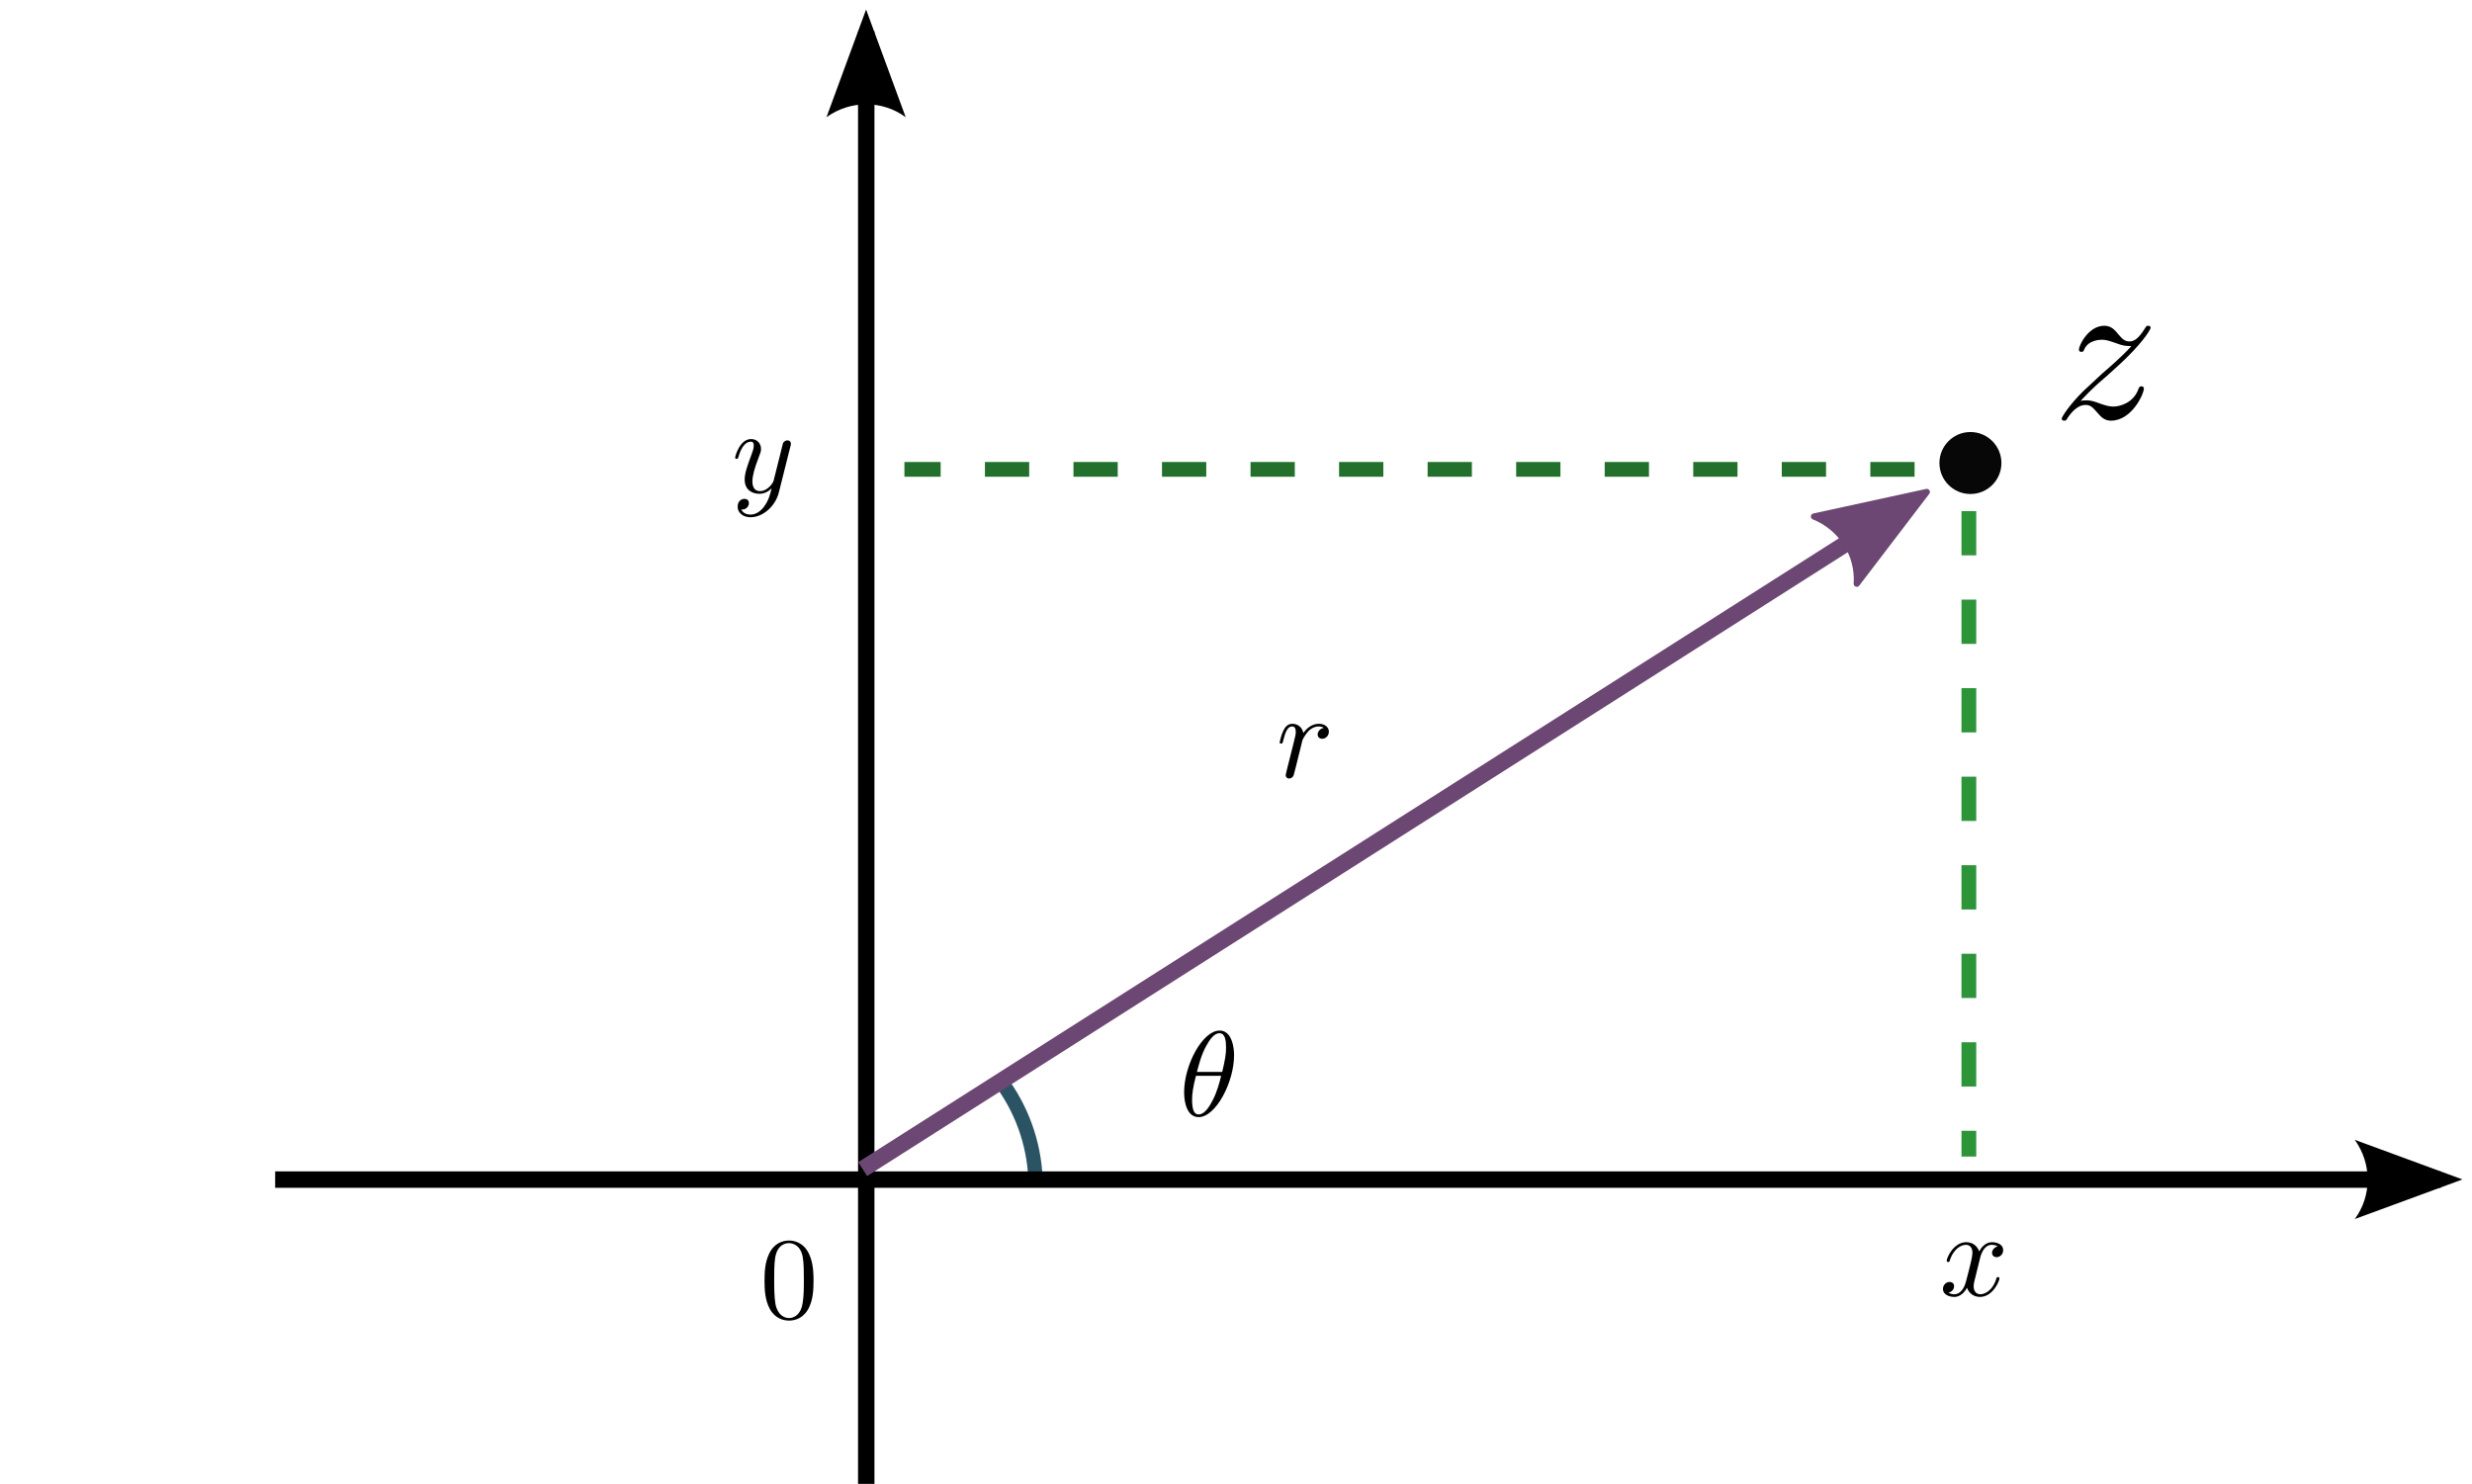
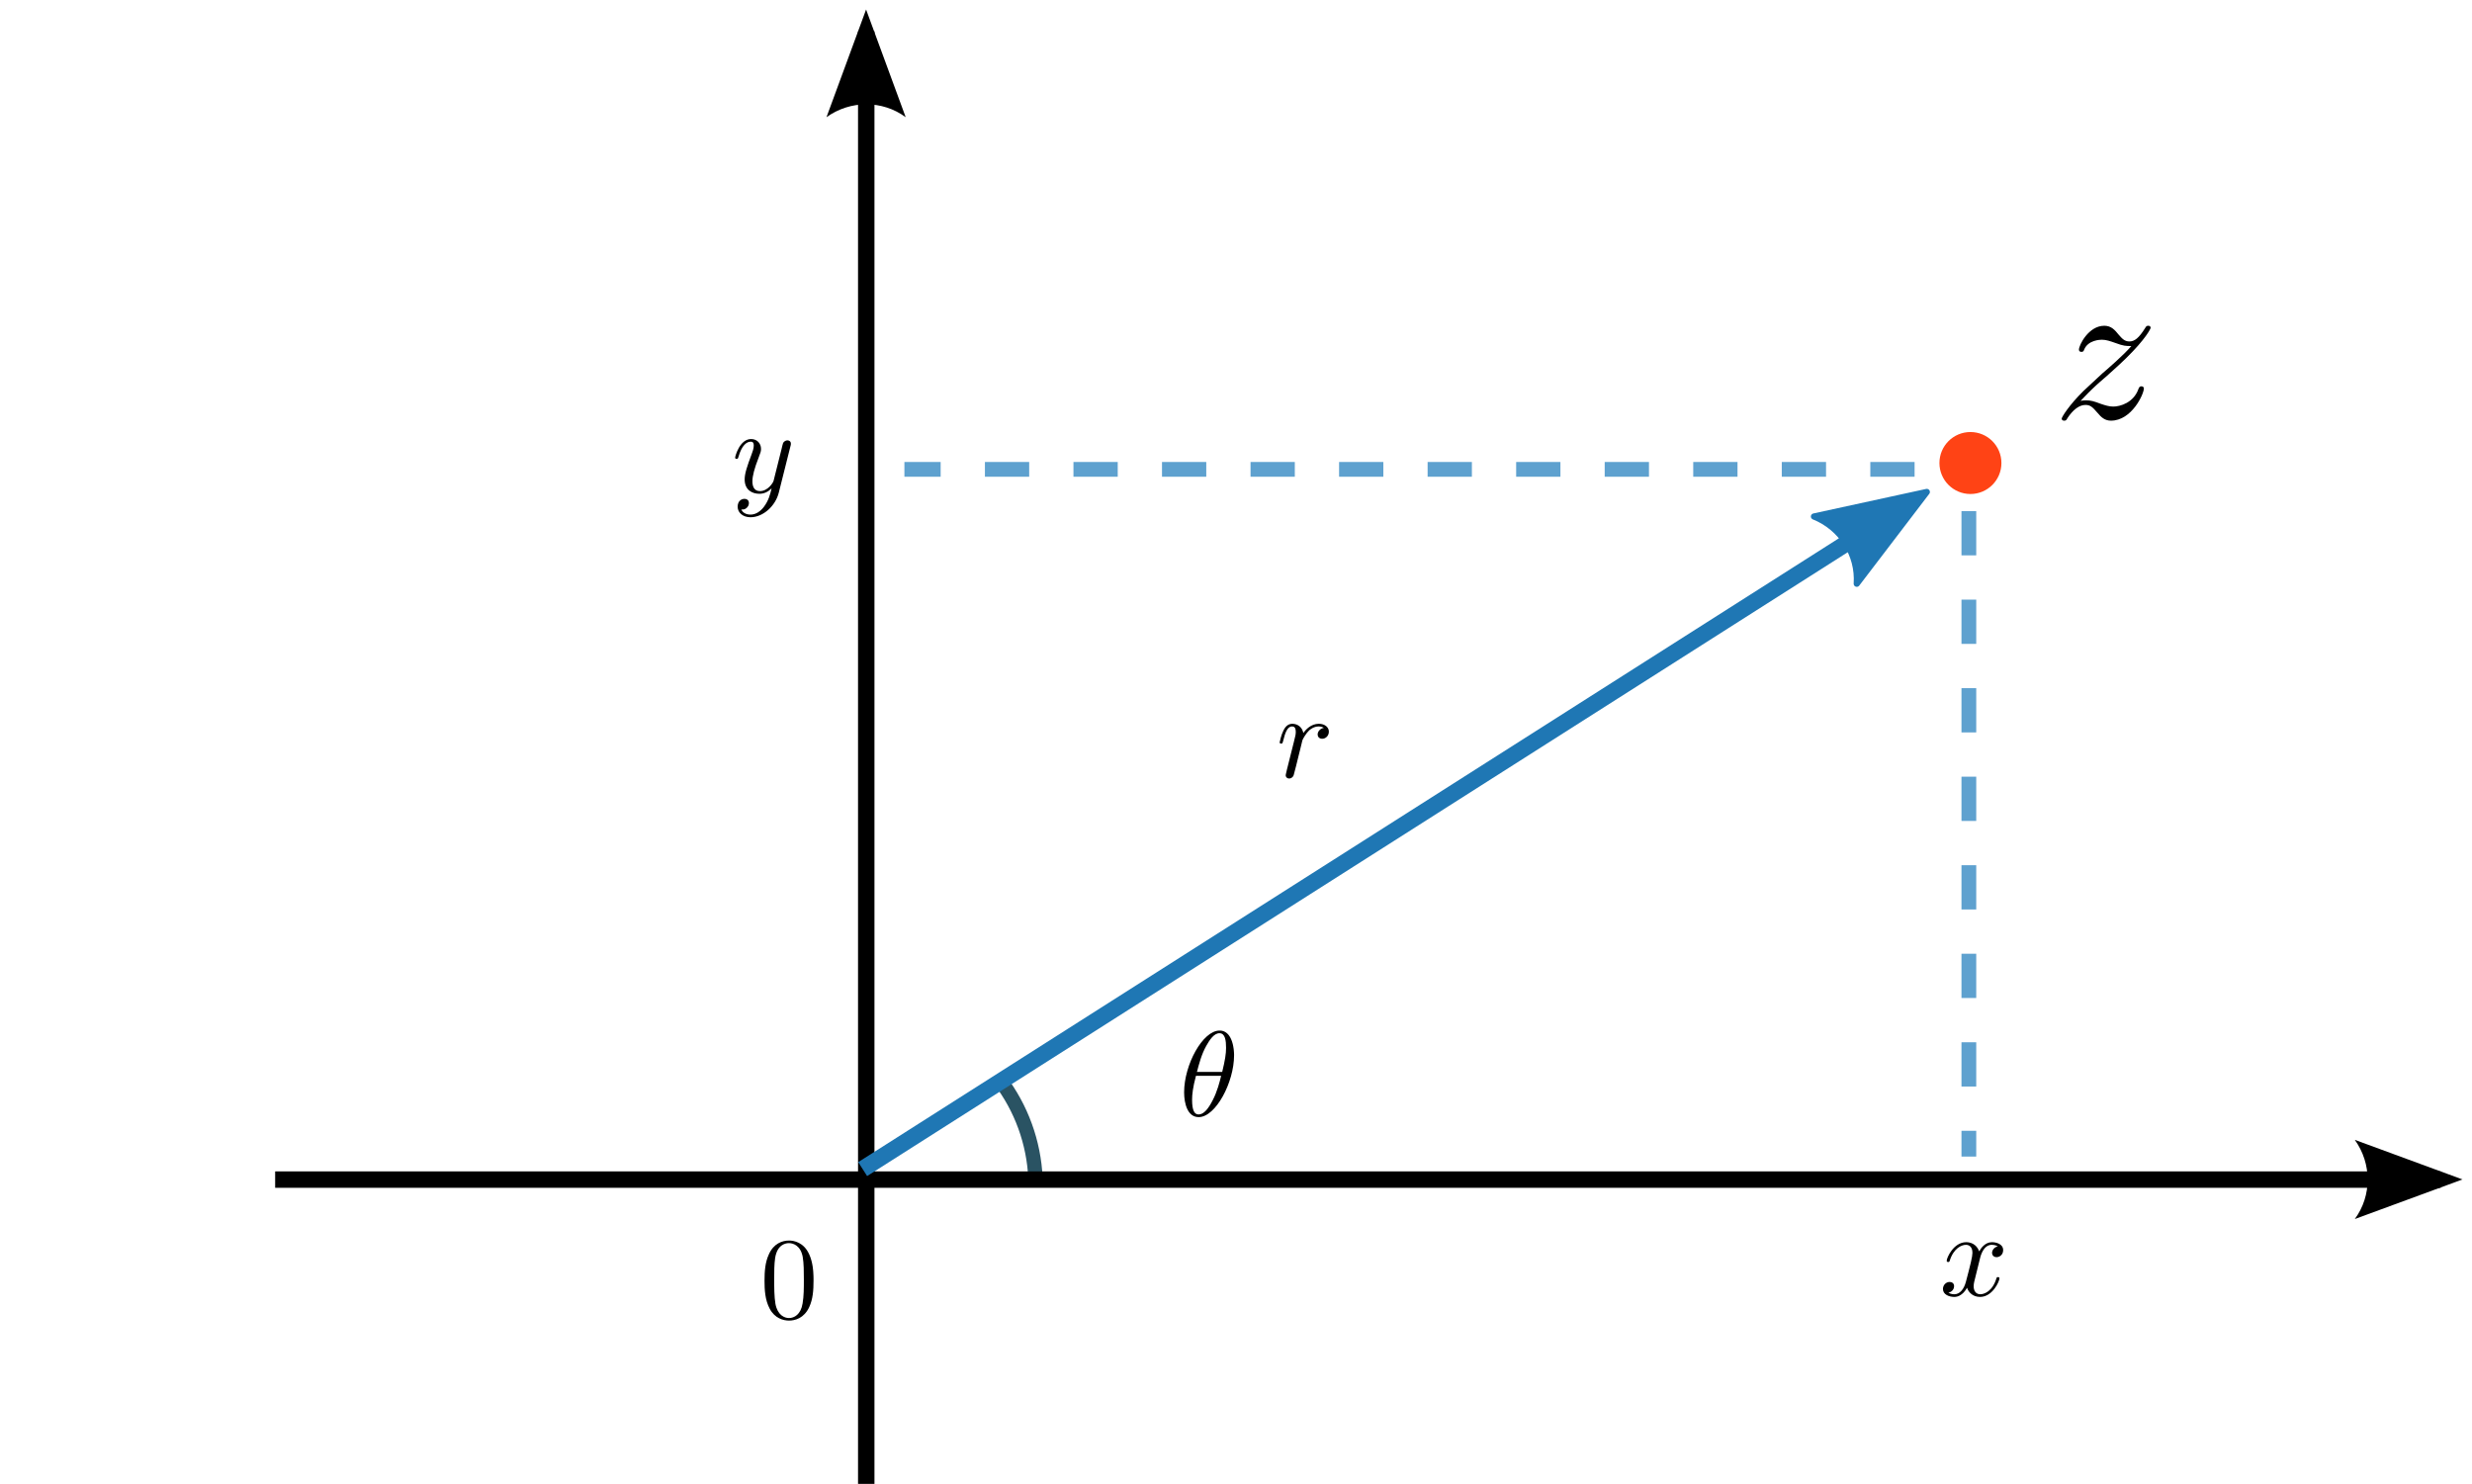
<svg xmlns="http://www.w3.org/2000/svg" version="1.1" id="svg2" height="144.553" width="240.779">
  <defs id="defs4">
-     <marker style="overflow:visible" id="Arrow2Mend" refX="0" refY="0" orient="auto">
-       <path transform="scale(-0.6,-0.6)" d="M 8.719,4.034 -2.207,0.016 8.719,-4.002 c -1.745,2.372 -1.735,5.617 -6e-7,8.035 z" style="fill-rule:evenodd;stroke-width:0.625;stroke-linejoin:round" id="path3788" />
+     <marker orient="auto" refY="0" refX="0" id="Arrow2Mend" style="overflow:visible">
+       <path id="path3788" style="fill-rule:evenodd;stroke-width:0.625;stroke-linejoin:round" d="M 8.719,4.034 -2.207,0.016 8.719,-4.002 c -1.745,2.372 -1.735,5.617 -6e-7,8.035 z" transform="scale(-0.6,-0.6)" />
    </marker>
-     <marker style="overflow:visible" id="Arrow2Mend5" refX="0" refY="0" orient="auto">
-       <path transform="scale(-0.6,-0.6)" d="M 8.719,4.034 -2.207,0.016 8.719,-4.002 c -1.745,2.372 -1.735,5.617 -6e-7,8.035 z" style="fill:#6c4773;fill-rule:evenodd;stroke:#6c4773;stroke-width:0.625;stroke-linejoin:round" id="path4392" />
+     <marker orient="auto" refY="0" refX="0" id="Arrow2Mend5" style="overflow:visible">
+       <path id="path4392" style="fill:#6c4773;fill-rule:evenodd;stroke:#6c4773;stroke-width:0.625;stroke-linejoin:round" d="M 8.719,4.034 -2.207,0.016 8.719,-4.002 c -1.745,2.372 -1.735,5.617 -6e-7,8.035 z" transform="scale(-0.6,-0.6)" />
    </marker>
-     <marker style="overflow:visible" id="Arrow2Mend5-1" refX="0" refY="0" orient="auto">
-       <path transform="scale(-0.6,-0.6)" d="M 8.719,4.034 -2.207,0.016 8.719,-4.002 c -1.745,2.372 -1.735,5.617 -6e-7,8.035 z" style="fill:#6c4773;fill-rule:evenodd;stroke:#6c4773;stroke-width:0.625;stroke-linejoin:round" id="path4392-1" />
+     <marker orient="auto" refY="0" refX="0" id="Arrow2Mend5-1" style="overflow:visible">
+       <path id="path4392-1" style="fill:#6c4773;fill-rule:evenodd;stroke:#6c4773;stroke-width:0.625;stroke-linejoin:round" d="M 8.719,4.034 -2.207,0.016 8.719,-4.002 c -1.745,2.372 -1.735,5.617 -6e-7,8.035 z" transform="scale(-0.6,-0.6)" />
    </marker>
-     <marker style="overflow:visible" id="Arrow2Mend-9" refX="0" refY="0" orient="auto">
-       <path transform="scale(-0.6,-0.6)" d="M 8.719,4.034 -2.207,0.016 8.719,-4.002 c -1.745,2.372 -1.735,5.617 -6e-7,8.035 z" style="fill-rule:evenodd;stroke-width:0.625;stroke-linejoin:round" id="path3788-9" />
+     <marker orient="auto" refY="0" refX="0" id="Arrow2Mend-9" style="overflow:visible">
+       <path id="path3788-9" style="fill-rule:evenodd;stroke-width:0.625;stroke-linejoin:round" d="M 8.719,4.034 -2.207,0.016 8.719,-4.002 c -1.745,2.372 -1.735,5.617 -6e-7,8.035 z" transform="scale(-0.6,-0.6)" />
    </marker>
-     <marker style="overflow:visible" id="Arrow2Mend5-8" refX="0" refY="0" orient="auto">
-       <path transform="scale(-0.6,-0.6)" d="M 8.719,4.034 -2.207,0.016 8.719,-4.002 c -1.745,2.372 -1.735,5.617 -6e-7,8.035 z" style="fill:#6c4773;fill-rule:evenodd;stroke:#6c4773;stroke-width:0.625;stroke-linejoin:round" id="path4392-3" />
+     <marker orient="auto" refY="0" refX="0" id="Arrow2Mend5-8" style="overflow:visible">
+       <path id="path4392-3" style="fill:#6c4773;fill-rule:evenodd;stroke:#6c4773;stroke-width:0.625;stroke-linejoin:round" d="M 8.719,4.034 -2.207,0.016 8.719,-4.002 c -1.745,2.372 -1.735,5.617 -6e-7,8.035 z" transform="scale(-0.6,-0.6)" />
    </marker>
-     <marker style="overflow:visible" id="Arrow2Mend5y" refX="0" refY="0" orient="auto">
-       <path transform="scale(-0.6,-0.6)" d="M 8.719,4.034 -2.207,0.016 8.719,-4.002 c -1.745,2.372 -1.735,5.617 -6e-7,8.035 z" style="fill:#cbb2d0;fill-rule:evenodd;stroke:#cbb2d0;stroke-width:0.625;stroke-linejoin:round" id="path3948" />
+     <marker orient="auto" refY="0" refX="0" id="Arrow2Mend5y" style="overflow:visible">
+       <path id="path3948" style="fill:#cbb2d0;fill-rule:evenodd;stroke:#cbb2d0;stroke-width:0.625;stroke-linejoin:round" d="M 8.719,4.034 -2.207,0.016 8.719,-4.002 c -1.745,2.372 -1.735,5.617 -6e-7,8.035 z" transform="scale(-0.6,-0.6)" />
    </marker>
-     <marker orient="auto" refY="0" refX="0" id="Arrow2Mend5-9" style="overflow:visible">
-       <path id="path4392-36" style="fill:#6c4773;fill-rule:evenodd;stroke:#6c4773;stroke-width:0.625;stroke-linejoin:round" d="M 8.719,4.034 -2.207,0.016 8.719,-4.002 c -1.745,2.372 -1.735,5.617 -6e-7,8.035 z" transform="scale(-0.6)" />
+     <marker style="overflow:visible" id="Arrow2Mend5-9" refX="0" refY="0" orient="auto">
+       <path transform="scale(-0.6)" d="M 8.719,4.034 -2.207,0.016 8.719,-4.002 c -1.745,2.372 -1.735,5.617 -6e-7,8.035 z" style="fill:#6c4773;fill-rule:evenodd;stroke:#6c4773;stroke-width:0.625;stroke-linejoin:round" id="path4392-36" />
    </marker>
-     <marker orient="auto" refY="0" refX="0" id="Arrow2Mend-0" style="overflow:visible">
-       <path id="path3788-6" style="fill-rule:evenodd;stroke-width:0.625;stroke-linejoin:round" d="M 8.719,4.034 -2.207,0.016 8.719,-4.002 c -1.745,2.372 -1.735,5.617 -6e-7,8.035 z" transform="scale(-0.6)" />
+     <marker style="overflow:visible" id="Arrow2Mend-0" refX="0" refY="0" orient="auto">
+       <path transform="scale(-0.6)" d="M 8.719,4.034 -2.207,0.016 8.719,-4.002 c -1.745,2.372 -1.735,5.617 -6e-7,8.035 z" style="fill-rule:evenodd;stroke-width:0.625;stroke-linejoin:round" id="path3788-6" />
    </marker>
-     <marker orient="auto" refY="0" refX="0" id="marker7575" style="overflow:visible">
-       <path id="path7573" style="fill-rule:evenodd;stroke-width:0.625;stroke-linejoin:round" d="M 8.719,4.034 -2.207,0.016 8.719,-4.002 c -1.745,2.372 -1.735,5.617 -6e-7,8.035 z" transform="scale(-0.6)" />
+     <marker style="overflow:visible" id="marker7575" refX="0" refY="0" orient="auto">
+       <path transform="scale(-0.6)" d="M 8.719,4.034 -2.207,0.016 8.719,-4.002 c -1.745,2.372 -1.735,5.617 -6e-7,8.035 z" style="fill-rule:evenodd;stroke-width:0.625;stroke-linejoin:round" id="path7573" />
+     </marker>
+     <marker orient="auto" refY="0" refX="0" style="overflow:visible" id="Arrow2Mend546">
+       <path id="path9685" style="fill:#1f77b4;fill-rule:evenodd;stroke:#1f77b4;stroke-width:0.625;stroke-linejoin:round;stroke-opacity:1.0;fill-opacity:1.0" d="M 8.719,4.034 -2.207,0.016 8.719,-4.002 c -1.745,2.372 -1.735,5.617 -6e-7,8.035 z" transform="scale(-0.6,-0.6)" />
    </marker>
  </defs>
-   <g id="layer1" transform="translate(-71.93245,-181.3856)">
-     <path d="m 169.298,286.551 a 17.125,17.125 0 0 1 3.492,9.609" id="path4787" style="opacity:1;fill:none;fill-opacity:1;stroke:#2a5363;stroke-width:1.4;stroke-linecap:butt;stroke-linejoin:miter;stroke-miterlimit:4;stroke-dasharray:none;stroke-dashoffset:3.5;stroke-opacity:1" />
-     <path id="path2985" d="m 156.307,325.938 0,-141.507" style="fill:none;stroke:#000000;stroke-width:1.6;stroke-linecap:butt;stroke-linejoin:miter;stroke-miterlimit:4;stroke-dasharray:none;stroke-opacity:1;marker-end:url(#Arrow2Mend)" />
-     <path id="path2987" d="m 98.733,296.296 210.933,0" style="fill:none;stroke:#000000;stroke-width:1.6;stroke-linecap:butt;stroke-linejoin:miter;stroke-miterlimit:4;stroke-dasharray:none;stroke-opacity:1;marker-end:url(#Arrow2Mend)" />
-     <path id="path4201" d="M 155.959,295.273 257.817,230.467" style="fill:none;stroke:#6c4773;stroke-width:1.61;stroke-linecap:butt;stroke-linejoin:miter;stroke-miterlimit:4;stroke-dasharray:none;stroke-opacity:1;marker-end:url(#Arrow2Mend5)" />
-     <circle r="2.125" cy="191.737" cx="233.625" transform="matrix(1.15,0,0,1.15,-4.811499,5.992705)" id="path4385" style="opacity:0.97;fill:#000000;fill-opacity:1;stroke:#000000;stroke-width:1;stroke-miterlimit:4;stroke-dasharray:none;stroke-dashoffset:0;stroke-opacity:1" />
-     <path style="fill:none;stroke:#2e943a;stroke-width:1.438;stroke-linecap:butt;stroke-linejoin:miter;stroke-miterlimit:4;stroke-dasharray:4.312, 4.312;stroke-dashoffset:0;stroke-opacity:1" d="m 263.704,231.174 0,62.879" id="path4539" />
-     <path style="fill:none;stroke:#23702c;stroke-width:1.438;stroke-linecap:butt;stroke-linejoin:miter;stroke-miterlimit:4;stroke-dasharray:4.312, 4.312;stroke-dashoffset:0;stroke-opacity:1" d="m 258.418,227.108 -98.394,0" id="path4541" />
-     <g style="stroke-width:1.667" transform="matrix(1.144704,0,0,1.144704,194.5294,196.8999)" id="g4521">
-       <g style="font-style:normal;font-variant:normal;font-weight:normal;font-stretch:normal;letter-spacing:normal;word-spacing:normal;text-anchor:start;fill:none;fill-opacity:1;fill-rule:evenodd;stroke:#000000;stroke-width:2.778;stroke-linecap:butt;stroke-linejoin:miter;stroke-miterlimit:10.433;stroke-dasharray:none;stroke-dashoffset:0;stroke-opacity:1" word-spacing="normal" letter-spacing="normal" font-size-adjust="none" font-stretch="normal" font-weight="normal" font-variant="normal" font-style="normal" stroke-miterlimit="10.433" xml:space="preserve" transform="matrix(0.2065039,0,0,-0.2065039,-36.13819,180.5844)" id="content">
-         <path style="fill:#000000;stroke-width:0" id="path4524" d="m 472.16,421.25 0.03,0.13 0.04,0.15 0.04,0.16 0.04,0.18 0.06,0.19 0.06,0.21 0.06,0.22 0.07,0.22 0.08,0.23 0.09,0.24 0.1,0.25 0.1,0.24 0.11,0.25 0.12,0.25 0.13,0.25 0.14,0.25 0.15,0.24 0.15,0.24 0.17,0.23 0.18,0.22 0.18,0.22 0.2,0.2 0.21,0.19 0.22,0.18 0.23,0.16 0.25,0.14 0.12,0.07 0.13,0.06 0.14,0.05 0.13,0.05 0.14,0.05 0.14,0.04 0.15,0.03 0.15,0.03 0.15,0.02 0.16,0.02 0.16,0.01 h 0.16 c 0.25,0 1.44,0 2.48,-0.64 -1.39,-0.25 -2.39,-1.5 -2.39,-2.69 0,-0.79 0.55,-1.75 1.89,-1.75 1.1,0 2.69,0.89 2.69,2.89 0,2.6 -2.94,3.28 -4.63,3.28 -2.89,0 -4.64,-2.64 -5.23,-3.78 -1.25,3.28 -3.94,3.78 -5.37,3.78 -5.19,0 -8.04,-6.42 -8.04,-7.67 0,-0.5 0.5,-0.5 0.61,-0.5 0.39,0 0.55,0.11 0.64,0.55 1.69,5.28 4.99,6.53 6.68,6.53 0.95,0 2.68,-0.44 2.68,-3.33 0,-1.54 -0.84,-4.89 -2.68,-11.86 -0.8,-3.09 -2.54,-5.18 -4.74,-5.18 -0.3,0 -1.44,0 -2.48,0.65 1.25,0.24 2.34,1.28 2.34,2.69 0,1.34 -1.09,1.73 -1.84,1.73 -1.5,0 -2.75,-1.29 -2.75,-2.89 0,-2.28 2.5,-3.28 4.68,-3.28 3.3,0 5.08,3.49 5.24,3.78 0.59,-1.84 2.39,-3.78 5.37,-3.78 5.14,0 7.99,6.42 7.99,7.67 0,0.5 -0.45,0.5 -0.61,0.5 -0.44,0 -0.55,-0.2 -0.64,-0.54 -1.64,-5.33 -5.03,-6.53 -6.63,-6.53 -1.95,0 -2.75,1.59 -2.75,3.29 0,1.1 0.3,2.19 0.86,4.38 z" />
+   <g transform="translate(-71.93245,-181.3856)" id="layer1">
+     <path style="opacity:1;fill:none;fill-opacity:1;stroke:#2a5363;stroke-width:1.4;stroke-linecap:butt;stroke-linejoin:miter;stroke-miterlimit:4;stroke-dasharray:none;stroke-dashoffset:3.5;stroke-opacity:1" id="path4787" d="m 169.298,286.551 a 17.125,17.125 0 0 1 3.492,9.609" />
+     <path style="fill:none;stroke:#000000;stroke-width:1.6;stroke-linecap:butt;stroke-linejoin:miter;stroke-miterlimit:4;stroke-dasharray:none;stroke-opacity:1;marker-end:url(#Arrow2Mend)" d="m 156.307,325.938 0,-141.507" id="path2985" />
+     <path style="fill:none;stroke:#000000;stroke-width:1.6;stroke-linecap:butt;stroke-linejoin:miter;stroke-miterlimit:4;stroke-dasharray:none;stroke-opacity:1;marker-end:url(#Arrow2Mend)" d="m 98.733,296.296 210.933,0" id="path2987" />
+     <path style="fill:none;stroke:#1f77b4;stroke-width:1.61;stroke-linecap:butt;stroke-linejoin:miter;stroke-miterlimit:4;stroke-dasharray:none;stroke-opacity:1;marker-end:url(#Arrow2Mend546)" d="M 155.959,295.273 257.817,230.467" id="path4201" />
+     <circle style="opacity:0.97;fill:#ff3e0e;fill-opacity:1;stroke:#ff3e0e;stroke-width:1;stroke-miterlimit:4;stroke-dasharray:none;stroke-dashoffset:0;stroke-opacity:1" id="path4385" transform="matrix(1.15,0,0,1.15,-4.811499,5.992705)" cx="233.625" cy="191.737" r="2.125" />
+     <path id="path4539" d="m 263.704,231.174 0,62.879" style="fill:none;stroke:#5ea1cf;stroke-width:1.438;stroke-linecap:butt;stroke-linejoin:miter;stroke-miterlimit:4;stroke-dasharray:4.312, 4.312;stroke-dashoffset:0;stroke-opacity:1" />
+     <path id="path4541" d="m 258.418,227.108 -98.394,0" style="fill:none;stroke:#5ea1cf;stroke-width:1.438;stroke-linecap:butt;stroke-linejoin:miter;stroke-miterlimit:4;stroke-dasharray:4.312, 4.312;stroke-dashoffset:0;stroke-opacity:1" />
+     <g id="g4521" transform="matrix(1.144704,0,0,1.144704,194.5294,196.8999)" style="stroke-width:1.667">
+       <g id="content" transform="matrix(0.2065039,0,0,-0.2065039,-36.13819,180.5844)" xml:space="preserve" stroke-miterlimit="10.433" font-style="normal" font-variant="normal" font-weight="normal" font-stretch="normal" font-size-adjust="none" letter-spacing="normal" word-spacing="normal" style="font-style:normal;font-variant:normal;font-weight:normal;font-stretch:normal;letter-spacing:normal;word-spacing:normal;text-anchor:start;fill:none;fill-opacity:1;fill-rule:evenodd;stroke:#000000;stroke-width:2.778;stroke-linecap:butt;stroke-linejoin:miter;stroke-miterlimit:10.433;stroke-dasharray:none;stroke-dashoffset:0;stroke-opacity:1">
+         <path d="m 472.16,421.25 0.03,0.13 0.04,0.15 0.04,0.16 0.04,0.18 0.06,0.19 0.06,0.21 0.06,0.22 0.07,0.22 0.08,0.23 0.09,0.24 0.1,0.25 0.1,0.24 0.11,0.25 0.12,0.25 0.13,0.25 0.14,0.25 0.15,0.24 0.15,0.24 0.17,0.23 0.18,0.22 0.18,0.22 0.2,0.2 0.21,0.19 0.22,0.18 0.23,0.16 0.25,0.14 0.12,0.07 0.13,0.06 0.14,0.05 0.13,0.05 0.14,0.05 0.14,0.04 0.15,0.03 0.15,0.03 0.15,0.02 0.16,0.02 0.16,0.01 h 0.16 c 0.25,0 1.44,0 2.48,-0.64 -1.39,-0.25 -2.39,-1.5 -2.39,-2.69 0,-0.79 0.55,-1.75 1.89,-1.75 1.1,0 2.69,0.89 2.69,2.89 0,2.6 -2.94,3.28 -4.63,3.28 -2.89,0 -4.64,-2.64 -5.23,-3.78 -1.25,3.28 -3.94,3.78 -5.37,3.78 -5.19,0 -8.04,-6.42 -8.04,-7.67 0,-0.5 0.5,-0.5 0.61,-0.5 0.39,0 0.55,0.11 0.64,0.55 1.69,5.28 4.99,6.53 6.68,6.53 0.95,0 2.68,-0.44 2.68,-3.33 0,-1.54 -0.84,-4.89 -2.68,-11.86 -0.8,-3.09 -2.54,-5.18 -4.74,-5.18 -0.3,0 -1.44,0 -2.48,0.65 1.25,0.24 2.34,1.28 2.34,2.69 0,1.34 -1.09,1.73 -1.84,1.73 -1.5,0 -2.75,-1.29 -2.75,-2.89 0,-2.28 2.5,-3.28 4.68,-3.28 3.3,0 5.08,3.49 5.24,3.78 0.59,-1.84 2.39,-3.78 5.37,-3.78 5.14,0 7.99,6.42 7.99,7.67 0,0.5 -0.45,0.5 -0.61,0.5 -0.44,0 -0.55,-0.2 -0.64,-0.54 -1.64,-5.33 -5.03,-6.53 -6.63,-6.53 -1.95,0 -2.75,1.59 -2.75,3.29 0,1.1 0.3,2.19 0.86,4.38 z" id="path4524" style="fill:#000000;stroke-width:0" />
      </g>
    </g>
-     <g style="stroke-width:1.667" transform="matrix(1.144704,0,0,1.144704,76.88444,118.6618)" id="g4588">
-       <g style="font-style:normal;font-variant:normal;font-weight:normal;font-stretch:normal;letter-spacing:normal;word-spacing:normal;text-anchor:start;fill:none;fill-opacity:1;fill-rule:evenodd;stroke:#000000;stroke-width:2.778;stroke-linecap:butt;stroke-linejoin:miter;stroke-miterlimit:10.433;stroke-dasharray:none;stroke-dashoffset:0;stroke-opacity:1" id="g4590" transform="matrix(0.2065039,0,0,-0.2065039,-36.13819,180.5844)" xml:space="preserve" stroke-miterlimit="10.433" font-style="normal" font-variant="normal" font-weight="normal" font-stretch="normal" font-size-adjust="none" letter-spacing="normal" word-spacing="normal">
-         <path style="fill:#000000;stroke-width:0" d="m 479.74,425.18 0.01,0.04 0.01,0.03 0.01,0.06 0.02,0.05 0.01,0.06 0.01,0.05 0.02,0.04 0.01,0.05 0.01,0.04 0.01,0.04 v 0.04 l 0.01,0.04 0.01,0.04 0.01,0.03 v 0.03 l 0.01,0.03 v 0.03 l 0.01,0.03 v 0.03 l 0.01,0.05 v 0.06 0.05 0.05 l 0.01,0.05 v 0.03 0.03 0.03 0.03 c 0,0.91 -0.69,1.35 -1.44,1.35 -0.5,0 -1.3,-0.3 -1.75,-1.05 -0.1,-0.25 -0.5,-1.78 -0.69,-2.69 -0.36,-1.29 -0.7,-2.64 -1,-3.98 l -2.25,-8.97 c -0.19,-0.75 -2.33,-4.23 -5.62,-4.23 -2.54,0 -3.1,2.18 -3.1,4.03 0,2.29 0.86,5.39 2.55,9.76 0.8,2.05 1,2.6 1,3.6 0,2.23 -1.59,4.07 -4.09,4.07 -4.74,0 -6.58,-7.21 -6.58,-7.67 0,-0.5 0.5,-0.5 0.61,-0.5 0.5,0 0.54,0.11 0.79,0.91 1.35,4.69 3.33,6.17 5.03,6.17 0.4,0 1.25,0 1.25,-1.59 0,-1.25 -0.5,-2.53 -0.85,-3.49 -1.99,-5.28 -2.9,-8.12 -2.9,-10.47 0,-4.42 3.15,-5.92 6.08,-5.92 1.96,0 3.64,0.85 5.03,2.24 -0.64,-2.58 -1.23,-5.03 -3.23,-7.68 -1.3,-1.68 -3.19,-3.14 -5.48,-3.14 -0.69,0 -2.94,0.16 -3.79,2.1 0.8,0 1.46,0 2.14,0.61 0.5,0.43 1,1.09 1,2.03 0,1.55 -1.34,1.75 -1.84,1.75 -1.14,0 -2.8,-0.8 -2.8,-3.24 0,-2.5 2.21,-4.34 5.29,-4.34 5.14,0 10.26,4.55 11.67,10.17 z" id="path4592" />
+     <g id="g4588" transform="matrix(1.144704,0,0,1.144704,76.88444,118.6618)" style="stroke-width:1.667">
+       <g word-spacing="normal" letter-spacing="normal" font-size-adjust="none" font-stretch="normal" font-weight="normal" font-variant="normal" font-style="normal" stroke-miterlimit="10.433" xml:space="preserve" transform="matrix(0.2065039,0,0,-0.2065039,-36.13819,180.5844)" id="g4590" style="font-style:normal;font-variant:normal;font-weight:normal;font-stretch:normal;letter-spacing:normal;word-spacing:normal;text-anchor:start;fill:none;fill-opacity:1;fill-rule:evenodd;stroke:#000000;stroke-width:2.778;stroke-linecap:butt;stroke-linejoin:miter;stroke-miterlimit:10.433;stroke-dasharray:none;stroke-dashoffset:0;stroke-opacity:1">
+         <path id="path4592" d="m 479.74,425.18 0.01,0.04 0.01,0.03 0.01,0.06 0.02,0.05 0.01,0.06 0.01,0.05 0.02,0.04 0.01,0.05 0.01,0.04 0.01,0.04 v 0.04 l 0.01,0.04 0.01,0.04 0.01,0.03 v 0.03 l 0.01,0.03 v 0.03 l 0.01,0.03 v 0.03 l 0.01,0.05 v 0.06 0.05 0.05 l 0.01,0.05 v 0.03 0.03 0.03 0.03 c 0,0.91 -0.69,1.35 -1.44,1.35 -0.5,0 -1.3,-0.3 -1.75,-1.05 -0.1,-0.25 -0.5,-1.78 -0.69,-2.69 -0.36,-1.29 -0.7,-2.64 -1,-3.98 l -2.25,-8.97 c -0.19,-0.75 -2.33,-4.23 -5.62,-4.23 -2.54,0 -3.1,2.18 -3.1,4.03 0,2.29 0.86,5.39 2.55,9.76 0.8,2.05 1,2.6 1,3.6 0,2.23 -1.59,4.07 -4.09,4.07 -4.74,0 -6.58,-7.21 -6.58,-7.67 0,-0.5 0.5,-0.5 0.61,-0.5 0.5,0 0.54,0.11 0.79,0.91 1.35,4.69 3.33,6.17 5.03,6.17 0.4,0 1.25,0 1.25,-1.59 0,-1.25 -0.5,-2.53 -0.85,-3.49 -1.99,-5.28 -2.9,-8.12 -2.9,-10.47 0,-4.42 3.15,-5.92 6.08,-5.92 1.96,0 3.64,0.85 5.03,2.24 -0.64,-2.58 -1.23,-5.03 -3.23,-7.68 -1.3,-1.68 -3.19,-3.14 -5.48,-3.14 -0.69,0 -2.94,0.16 -3.79,2.1 0.8,0 1.46,0 2.14,0.61 0.5,0.43 1,1.09 1,2.03 0,1.55 -1.34,1.75 -1.84,1.75 -1.14,0 -2.8,-0.8 -2.8,-3.24 0,-2.5 2.21,-4.34 5.29,-4.34 5.14,0 10.26,4.55 11.67,10.17 z" style="fill:#000000;stroke-width:0" />
      </g>
    </g>
-     <g style="stroke-width:1.667" transform="matrix(1.144704,0,0,1.144704,129.9225,146.3999)" id="g4662">
-       <g style="font-style:normal;font-variant:normal;font-weight:normal;font-stretch:normal;letter-spacing:normal;word-spacing:normal;text-anchor:start;fill:none;fill-opacity:1;fill-rule:evenodd;stroke:#000000;stroke-width:2.778;stroke-linecap:butt;stroke-linejoin:miter;stroke-miterlimit:10.433;stroke-dasharray:none;stroke-dashoffset:0;stroke-opacity:1" word-spacing="normal" letter-spacing="normal" font-size-adjust="none" font-stretch="normal" font-weight="normal" font-variant="normal" font-style="normal" stroke-miterlimit="10.433" xml:space="preserve" transform="matrix(0.2065039,0,0,-0.2065039,-36.13819,180.5844)" id="g4664">
-         <path style="fill:#000000;stroke-width:0" id="path4666" d="m 459.91,409.14 -0.02,-0.07 -0.01,-0.08 -0.02,-0.07 -0.01,-0.08 -0.04,-0.16 -0.04,-0.16 -0.03,-0.16 -0.04,-0.16 -0.04,-0.16 -0.04,-0.16 -0.01,-0.08 -0.02,-0.07 -0.02,-0.07 -0.01,-0.07 -0.02,-0.07 -0.01,-0.07 -0.01,-0.06 -0.01,-0.06 -0.01,-0.06 -0.01,-0.05 -0.01,-0.05 -0.01,-0.04 -0.01,-0.04 v -0.04 -0.03 -0.02 c 0,-0.89 0.7,-1.35 1.43,-1.35 0.61,0 1.5,0.39 1.85,1.39 0.11,0.21 1.8,6.99 2,7.88 0.39,1.64 1.3,5.12 1.59,6.48 0.21,0.64 1.6,2.99 2.78,4.08 0.41,0.34 1.85,1.64 4,1.64 1.28,0 2.03,-0.59 2.08,-0.59 -1.48,-0.25 -2.58,-1.46 -2.58,-2.74 0,-0.79 0.55,-1.75 1.89,-1.75 1.35,0 2.74,1.14 2.74,2.94 0,1.75 -1.6,3.23 -4.13,3.23 -3.25,0 -5.43,-2.43 -6.39,-3.82 -0.39,2.23 -2.18,3.82 -4.53,3.82 -2.28,0 -3.23,-1.93 -3.69,-2.82 -0.89,-1.71 -1.54,-4.69 -1.54,-4.85 0,-0.5 0.5,-0.5 0.61,-0.5 0.5,0 0.54,0.07 0.84,1.16 0.84,3.53 1.84,5.92 3.64,5.92 0.84,0 1.55,-0.39 1.55,-2.28 0,-1.05 -0.16,-1.61 -0.8,-4.19 z" />
+     <g id="g4662" transform="matrix(1.144704,0,0,1.144704,129.9225,146.3999)" style="stroke-width:1.667">
+       <g id="g4664" transform="matrix(0.2065039,0,0,-0.2065039,-36.13819,180.5844)" xml:space="preserve" stroke-miterlimit="10.433" font-style="normal" font-variant="normal" font-weight="normal" font-stretch="normal" font-size-adjust="none" letter-spacing="normal" word-spacing="normal" style="font-style:normal;font-variant:normal;font-weight:normal;font-stretch:normal;letter-spacing:normal;word-spacing:normal;text-anchor:start;fill:none;fill-opacity:1;fill-rule:evenodd;stroke:#000000;stroke-width:2.778;stroke-linecap:butt;stroke-linejoin:miter;stroke-miterlimit:10.433;stroke-dasharray:none;stroke-dashoffset:0;stroke-opacity:1">
+         <path d="m 459.91,409.14 -0.02,-0.07 -0.01,-0.08 -0.02,-0.07 -0.01,-0.08 -0.04,-0.16 -0.04,-0.16 -0.03,-0.16 -0.04,-0.16 -0.04,-0.16 -0.04,-0.16 -0.01,-0.08 -0.02,-0.07 -0.02,-0.07 -0.01,-0.07 -0.02,-0.07 -0.01,-0.07 -0.01,-0.06 -0.01,-0.06 -0.01,-0.06 -0.01,-0.05 -0.01,-0.05 -0.01,-0.04 -0.01,-0.04 v -0.04 -0.03 -0.02 c 0,-0.89 0.7,-1.35 1.43,-1.35 0.61,0 1.5,0.39 1.85,1.39 0.11,0.21 1.8,6.99 2,7.88 0.39,1.64 1.3,5.12 1.59,6.48 0.21,0.64 1.6,2.99 2.78,4.08 0.41,0.34 1.85,1.64 4,1.64 1.28,0 2.03,-0.59 2.08,-0.59 -1.48,-0.25 -2.58,-1.46 -2.58,-2.74 0,-0.79 0.55,-1.75 1.89,-1.75 1.35,0 2.74,1.14 2.74,2.94 0,1.75 -1.6,3.23 -4.13,3.23 -3.25,0 -5.43,-2.43 -6.39,-3.82 -0.39,2.23 -2.18,3.82 -4.53,3.82 -2.28,0 -3.23,-1.93 -3.69,-2.82 -0.89,-1.71 -1.54,-4.69 -1.54,-4.85 0,-0.5 0.5,-0.5 0.61,-0.5 0.5,0 0.54,0.07 0.84,1.16 0.84,3.53 1.84,5.92 3.64,5.92 0.84,0 1.55,-0.39 1.55,-2.28 0,-1.05 -0.16,-1.61 -0.8,-4.19 z" id="path4666" style="fill:#000000;stroke-width:0" />
      </g>
    </g>
-     <g style="stroke-width:1.667" transform="matrix(1.144704,0,0,1.144704,120.4639,179.3839)" id="g4742">
-       <g style="font-style:normal;font-variant:normal;font-weight:normal;font-stretch:normal;letter-spacing:normal;word-spacing:normal;text-anchor:start;fill:none;fill-opacity:1;fill-rule:evenodd;stroke:#000000;stroke-width:2.778;stroke-linecap:butt;stroke-linejoin:miter;stroke-miterlimit:10.433;stroke-dasharray:none;stroke-dashoffset:0;stroke-opacity:1" id="g4744" transform="matrix(0.2065039,0,0,-0.2065039,-36.13819,180.5844)" xml:space="preserve" stroke-miterlimit="10.433" font-style="normal" font-variant="normal" font-weight="normal" font-stretch="normal" font-size-adjust="none" letter-spacing="normal" word-spacing="normal">
-         <path style="fill:#000000;stroke-width:0" d="m 478.19,431.11 v 0.31 l -0.01,0.34 -0.02,0.36 -0.02,0.37 -0.03,0.39 -0.04,0.39 -0.04,0.41 -0.06,0.41 -0.07,0.42 -0.07,0.43 -0.09,0.42 -0.1,0.43 -0.12,0.42 -0.12,0.42 -0.14,0.41 -0.16,0.41 -0.17,0.4 -0.18,0.38 -0.2,0.37 -0.22,0.36 -0.23,0.34 -0.25,0.32 -0.28,0.3 -0.29,0.27 -0.31,0.25 -0.16,0.12 -0.17,0.1 -0.17,0.1 -0.18,0.1 -0.18,0.08 -0.19,0.08 -0.19,0.07 -0.2,0.06 -0.21,0.05 -0.21,0.05 -0.22,0.03 -0.22,0.02 -0.23,0.02 h -0.23 l -0.05,-1.09 c 2.44,0 2.73,-3.19 2.73,-6.03 0,-2.44 -0.39,-4.99 -1.59,-9.92 h -10.41 c 0.85,3.2 1.85,7.18 3.83,10.72 1.36,2.43 3.19,5.23 5.44,5.23 l 0.05,1.09 c -6.92,0 -14.6,-14.04 -14.6,-25.45 0,-4.69 1.44,-10.22 5.99,-10.22 v 1.1 c -1.66,0 -2.71,1.45 -2.71,6.07 0,2.1 0.3,4.99 1.6,9.86 h 10.37 c -0.54,-2.28 -1.59,-6.51 -3.5,-10.11 -1.73,-3.39 -3.62,-5.82 -5.76,-5.82 v -1.1 c 7.01,0 14.59,14.3 14.59,25.46 z" id="path4746" />
+     <g id="g4742" transform="matrix(1.144704,0,0,1.144704,120.4639,179.3839)" style="stroke-width:1.667">
+       <g word-spacing="normal" letter-spacing="normal" font-size-adjust="none" font-stretch="normal" font-weight="normal" font-variant="normal" font-style="normal" stroke-miterlimit="10.433" xml:space="preserve" transform="matrix(0.2065039,0,0,-0.2065039,-36.13819,180.5844)" id="g4744" style="font-style:normal;font-variant:normal;font-weight:normal;font-stretch:normal;letter-spacing:normal;word-spacing:normal;text-anchor:start;fill:none;fill-opacity:1;fill-rule:evenodd;stroke:#000000;stroke-width:2.778;stroke-linecap:butt;stroke-linejoin:miter;stroke-miterlimit:10.433;stroke-dasharray:none;stroke-dashoffset:0;stroke-opacity:1">
+         <path id="path4746" d="m 478.19,431.11 v 0.31 l -0.01,0.34 -0.02,0.36 -0.02,0.37 -0.03,0.39 -0.04,0.39 -0.04,0.41 -0.06,0.41 -0.07,0.42 -0.07,0.43 -0.09,0.42 -0.1,0.43 -0.12,0.42 -0.12,0.42 -0.14,0.41 -0.16,0.41 -0.17,0.4 -0.18,0.38 -0.2,0.37 -0.22,0.36 -0.23,0.34 -0.25,0.32 -0.28,0.3 -0.29,0.27 -0.31,0.25 -0.16,0.12 -0.17,0.1 -0.17,0.1 -0.18,0.1 -0.18,0.08 -0.19,0.08 -0.19,0.07 -0.2,0.06 -0.21,0.05 -0.21,0.05 -0.22,0.03 -0.22,0.02 -0.23,0.02 h -0.23 l -0.05,-1.09 c 2.44,0 2.73,-3.19 2.73,-6.03 0,-2.44 -0.39,-4.99 -1.59,-9.92 h -10.41 c 0.85,3.2 1.85,7.18 3.83,10.72 1.36,2.43 3.19,5.23 5.44,5.23 l 0.05,1.09 c -6.92,0 -14.6,-14.04 -14.6,-25.45 0,-4.69 1.44,-10.22 5.99,-10.22 v 1.1 c -1.66,0 -2.71,1.45 -2.71,6.07 0,2.1 0.3,4.99 1.6,9.86 h 10.37 c -0.54,-2.28 -1.59,-6.51 -3.5,-10.11 -1.73,-3.39 -3.62,-5.82 -5.76,-5.82 v -1.1 c 7.01,0 14.59,14.3 14.59,25.46 z" style="fill:#000000;stroke-width:0" />
      </g>
    </g>
-     <g id="g5213-3" transform="matrix(0.92,0,0,0.92,82.14093,264.7301)" style="stroke-width:1.25">
-       <g word-spacing="normal" letter-spacing="normal" font-size-adjust="none" font-stretch="normal" font-weight="normal" font-variant="normal" font-style="normal" stroke-miterlimit="10.433" xml:space="preserve" transform="matrix(0.2472768,0,0,-0.2472768,-43.27344,149.4141)" id="g5215-7" style="font-style:normal;font-variant:normal;font-weight:normal;font-stretch:normal;letter-spacing:normal;word-spacing:normal;text-anchor:start;fill:none;stroke:#000000;stroke-width:1.562;stroke-linecap:butt;stroke-linejoin:miter;stroke-miterlimit:10.433;stroke-dasharray:none;stroke-dashoffset:0;stroke-opacity:1">
-         <path id="path5217-5" d="m 478.44,422.14 v 0.74 l -0.01,0.75 -0.02,0.75 -0.04,0.74 -0.04,0.75 -0.06,0.74 -0.08,0.74 -0.09,0.73 -0.12,0.73 -0.14,0.73 -0.16,0.72 -0.19,0.72 -0.21,0.72 -0.25,0.7 -0.28,0.7 -0.15,0.35 -0.16,0.34 c -2.28,4.8 -6.37,5.6 -8.47,5.6 -2.98,0 -6.62,-1.3 -8.67,-5.94 -1.59,-3.44 -1.84,-7.33 -1.84,-11.31 0,-3.74 0.2,-8.22 2.25,-12 2.14,-4.03 5.78,-5.03 8.22,-5.03 v 1.09 c -1.94,0 -4.89,1.25 -5.79,6.03 -0.54,2.98 -0.54,7.56 -0.54,10.52 0,3.18 0,6.46 0.4,9.15 0.94,5.94 4.68,6.38 5.93,6.38 1.64,0 4.93,-0.89 5.87,-5.83 0.5,-2.78 0.5,-6.58 0.5,-9.7 0,-3.75 0,-7.13 -0.55,-10.32 -0.75,-4.73 -3.59,-6.23 -5.82,-6.23 v 0 -1.09 c 2.68,0 6.46,1.04 8.67,5.78 1.59,3.43 1.84,7.31 1.84,11.25 z" style="fill:#000000;stroke-width:0" />
+     <g style="stroke-width:1.25" transform="matrix(0.92,0,0,0.92,82.14093,264.7301)" id="g5213-3">
+       <g style="font-style:normal;font-variant:normal;font-weight:normal;font-stretch:normal;letter-spacing:normal;word-spacing:normal;text-anchor:start;fill:none;stroke:#000000;stroke-width:1.562;stroke-linecap:butt;stroke-linejoin:miter;stroke-miterlimit:10.433;stroke-dasharray:none;stroke-dashoffset:0;stroke-opacity:1" id="g5215-7" transform="matrix(0.2472768,0,0,-0.2472768,-43.27344,149.4141)" xml:space="preserve" stroke-miterlimit="10.433" font-style="normal" font-variant="normal" font-weight="normal" font-stretch="normal" font-size-adjust="none" letter-spacing="normal" word-spacing="normal">
+         <path style="fill:#000000;stroke-width:0" d="m 478.44,422.14 v 0.74 l -0.01,0.75 -0.02,0.75 -0.04,0.74 -0.04,0.75 -0.06,0.74 -0.08,0.74 -0.09,0.73 -0.12,0.73 -0.14,0.73 -0.16,0.72 -0.19,0.72 -0.21,0.72 -0.25,0.7 -0.28,0.7 -0.15,0.35 -0.16,0.34 c -2.28,4.8 -6.37,5.6 -8.47,5.6 -2.98,0 -6.62,-1.3 -8.67,-5.94 -1.59,-3.44 -1.84,-7.33 -1.84,-11.31 0,-3.74 0.2,-8.22 2.25,-12 2.14,-4.03 5.78,-5.03 8.22,-5.03 v 1.09 c -1.94,0 -4.89,1.25 -5.79,6.03 -0.54,2.98 -0.54,7.56 -0.54,10.52 0,3.18 0,6.46 0.4,9.15 0.94,5.94 4.68,6.38 5.93,6.38 1.64,0 4.93,-0.89 5.87,-5.83 0.5,-2.78 0.5,-6.58 0.5,-9.7 0,-3.75 0,-7.13 -0.55,-10.32 -0.75,-4.73 -3.59,-6.23 -5.82,-6.23 v 0 -1.09 c 2.68,0 6.46,1.04 8.67,5.78 1.59,3.43 1.84,7.31 1.84,11.25 z" id="path5217-5" />
      </g>
    </g>
-     <g style="stroke-width:1.79" transform="matrix(0.3855168,0,0,0.3855168,156.9148,84.32306)" id="g4754-2-2">
-       <g style="font-style:normal;font-variant:normal;font-weight:normal;font-stretch:normal;letter-spacing:normal;word-spacing:normal;text-anchor:start;fill:none;stroke:#000000;stroke-width:2.983;stroke-linecap:butt;stroke-linejoin:miter;stroke-miterlimit:10.433;stroke-dasharray:none;stroke-dashoffset:0;stroke-opacity:1" id="g4756-0-2" transform="matrix(1.062992,0,0,-1.062992,-186.0236,789.2717)" xml:space="preserve" stroke-miterlimit="10.433" font-style="normal" font-variant="normal" font-weight="normal" font-stretch="normal" font-size-adjust="none" letter-spacing="normal" word-spacing="normal">
-         <path style="fill:#000000;stroke-width:0" d="m 462.14,410.34 0.25,0.27 0.24,0.25 0.24,0.25 0.23,0.24 0.22,0.23 0.22,0.22 0.21,0.22 0.2,0.21 0.2,0.2 0.2,0.19 0.19,0.19 0.19,0.19 0.18,0.17 0.19,0.18 0.35,0.33 0.34,0.32 0.33,0.3 0.33,0.29 0.32,0.29 0.65,0.56 0.33,0.29 0.33,0.28 c 0,0.05 3.08,2.69 4.88,4.49 4.73,4.64 5.83,7.03 5.83,7.21 0,0.5 -0.46,0.5 -0.55,0.5 -0.35,0 -0.5,-0.09 -0.75,-0.54 -1.49,-2.39 -2.53,-3.19 -3.74,-3.19 -1.2,0 -1.79,0.75 -2.54,1.59 -0.94,1.16 -1.78,2.14 -3.44,2.14 -3.73,0 -6.02,-4.62 -6.02,-5.67 0,-0.25 0.14,-0.54 0.6,-0.54 0.45,0 0.54,0.25 0.64,0.54 0.95,2.3 3.84,2.35 4.23,2.35 1.05,0 2,-0.36 3.14,-0.75 2,-0.75 2.55,-0.75 3.85,-0.75 -1.8,-2.14 -5.99,-5.74 -6.92,-6.53 l -4.49,-4.18 c -3.39,-3.34 -5.14,-6.18 -5.14,-6.53 0,-0.5 0.5,-0.5 0.59,-0.5 0.41,0 0.5,0.1 0.8,0.64 1.16,1.75 2.64,3.1 4.24,3.1 1.15,0 1.65,-0.46 2.89,-1.89 0.86,-1.05 1.75,-1.85 3.18,-1.85 4.94,0 7.83,6.33 7.83,7.67 0,0.25 -0.2,0.5 -0.59,0.5 -0.46,0 -0.55,-0.29 -0.71,-0.65 -1.14,-3.24 -4.32,-4.17 -5.98,-4.17 -0.98,0 -1.89,0.29 -2.94,0.64 -1.68,0.64 -2.43,0.84 -3.48,0.84 -0.1,0 -0.89,0 -1.35,-0.14 z" id="path4758-2-8" />
+     <g id="g4754-2-2" transform="matrix(0.3855168,0,0,0.3855168,156.9148,84.32306)" style="stroke-width:1.79">
+       <g word-spacing="normal" letter-spacing="normal" font-size-adjust="none" font-stretch="normal" font-weight="normal" font-variant="normal" font-style="normal" stroke-miterlimit="10.433" xml:space="preserve" transform="matrix(1.062992,0,0,-1.062992,-186.0236,789.2717)" id="g4756-0-2" style="font-style:normal;font-variant:normal;font-weight:normal;font-stretch:normal;letter-spacing:normal;word-spacing:normal;text-anchor:start;fill:none;stroke:#000000;stroke-width:2.983;stroke-linecap:butt;stroke-linejoin:miter;stroke-miterlimit:10.433;stroke-dasharray:none;stroke-dashoffset:0;stroke-opacity:1">
+         <path id="path4758-2-8" d="m 462.14,410.34 0.25,0.27 0.24,0.25 0.24,0.25 0.23,0.24 0.22,0.23 0.22,0.22 0.21,0.22 0.2,0.21 0.2,0.2 0.2,0.19 0.19,0.19 0.19,0.19 0.18,0.17 0.19,0.18 0.35,0.33 0.34,0.32 0.33,0.3 0.33,0.29 0.32,0.29 0.65,0.56 0.33,0.29 0.33,0.28 c 0,0.05 3.08,2.69 4.88,4.49 4.73,4.64 5.83,7.03 5.83,7.21 0,0.5 -0.46,0.5 -0.55,0.5 -0.35,0 -0.5,-0.09 -0.75,-0.54 -1.49,-2.39 -2.53,-3.19 -3.74,-3.19 -1.2,0 -1.79,0.75 -2.54,1.59 -0.94,1.16 -1.78,2.14 -3.44,2.14 -3.73,0 -6.02,-4.62 -6.02,-5.67 0,-0.25 0.14,-0.54 0.6,-0.54 0.45,0 0.54,0.25 0.64,0.54 0.95,2.3 3.84,2.35 4.23,2.35 1.05,0 2,-0.36 3.14,-0.75 2,-0.75 2.55,-0.75 3.85,-0.75 -1.8,-2.14 -5.99,-5.74 -6.92,-6.53 l -4.49,-4.18 c -3.39,-3.34 -5.14,-6.18 -5.14,-6.53 0,-0.5 0.5,-0.5 0.59,-0.5 0.41,0 0.5,0.1 0.8,0.64 1.16,1.75 2.64,3.1 4.24,3.1 1.15,0 1.65,-0.46 2.89,-1.89 0.86,-1.05 1.75,-1.85 3.18,-1.85 4.94,0 7.83,6.33 7.83,7.67 0,0.25 -0.2,0.5 -0.59,0.5 -0.46,0 -0.55,-0.29 -0.71,-0.65 -1.14,-3.24 -4.32,-4.17 -5.98,-4.17 -0.98,0 -1.89,0.29 -2.94,0.64 -1.68,0.64 -2.43,0.84 -3.48,0.84 -0.1,0 -0.89,0 -1.35,-0.14 z" style="fill:#000000;stroke-width:0" />
      </g>
    </g>
  </g>
</svg>
